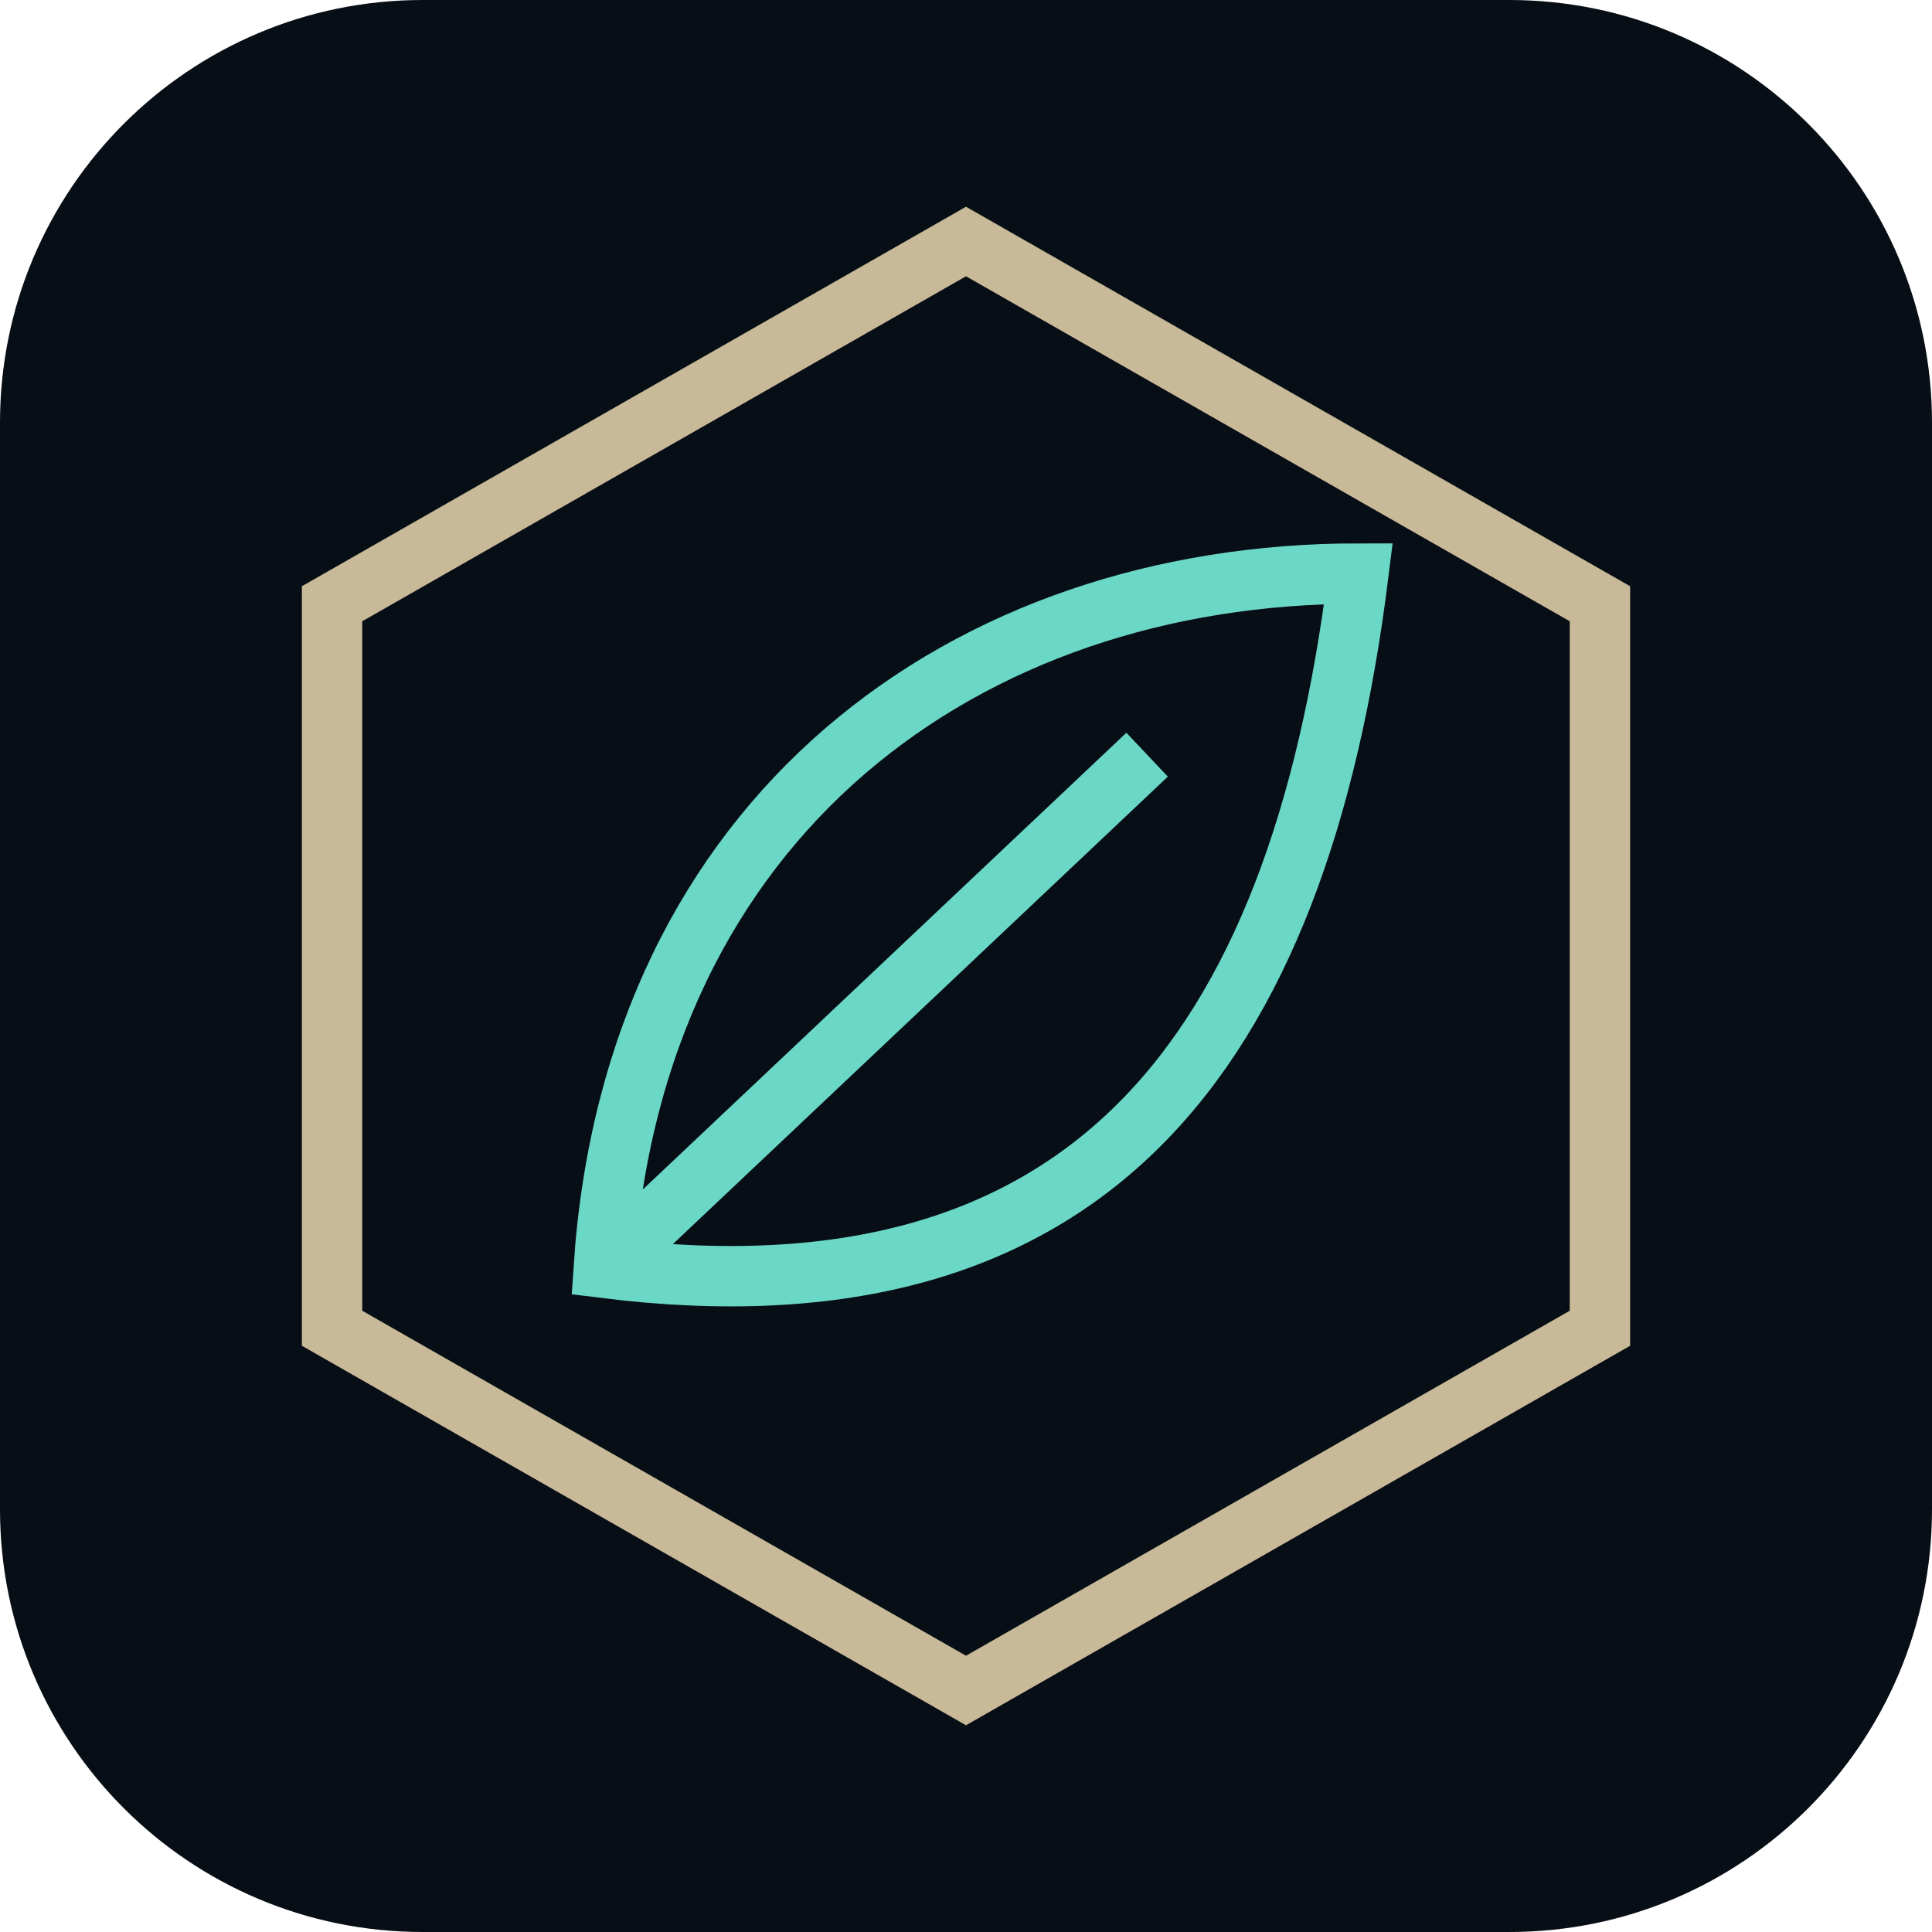
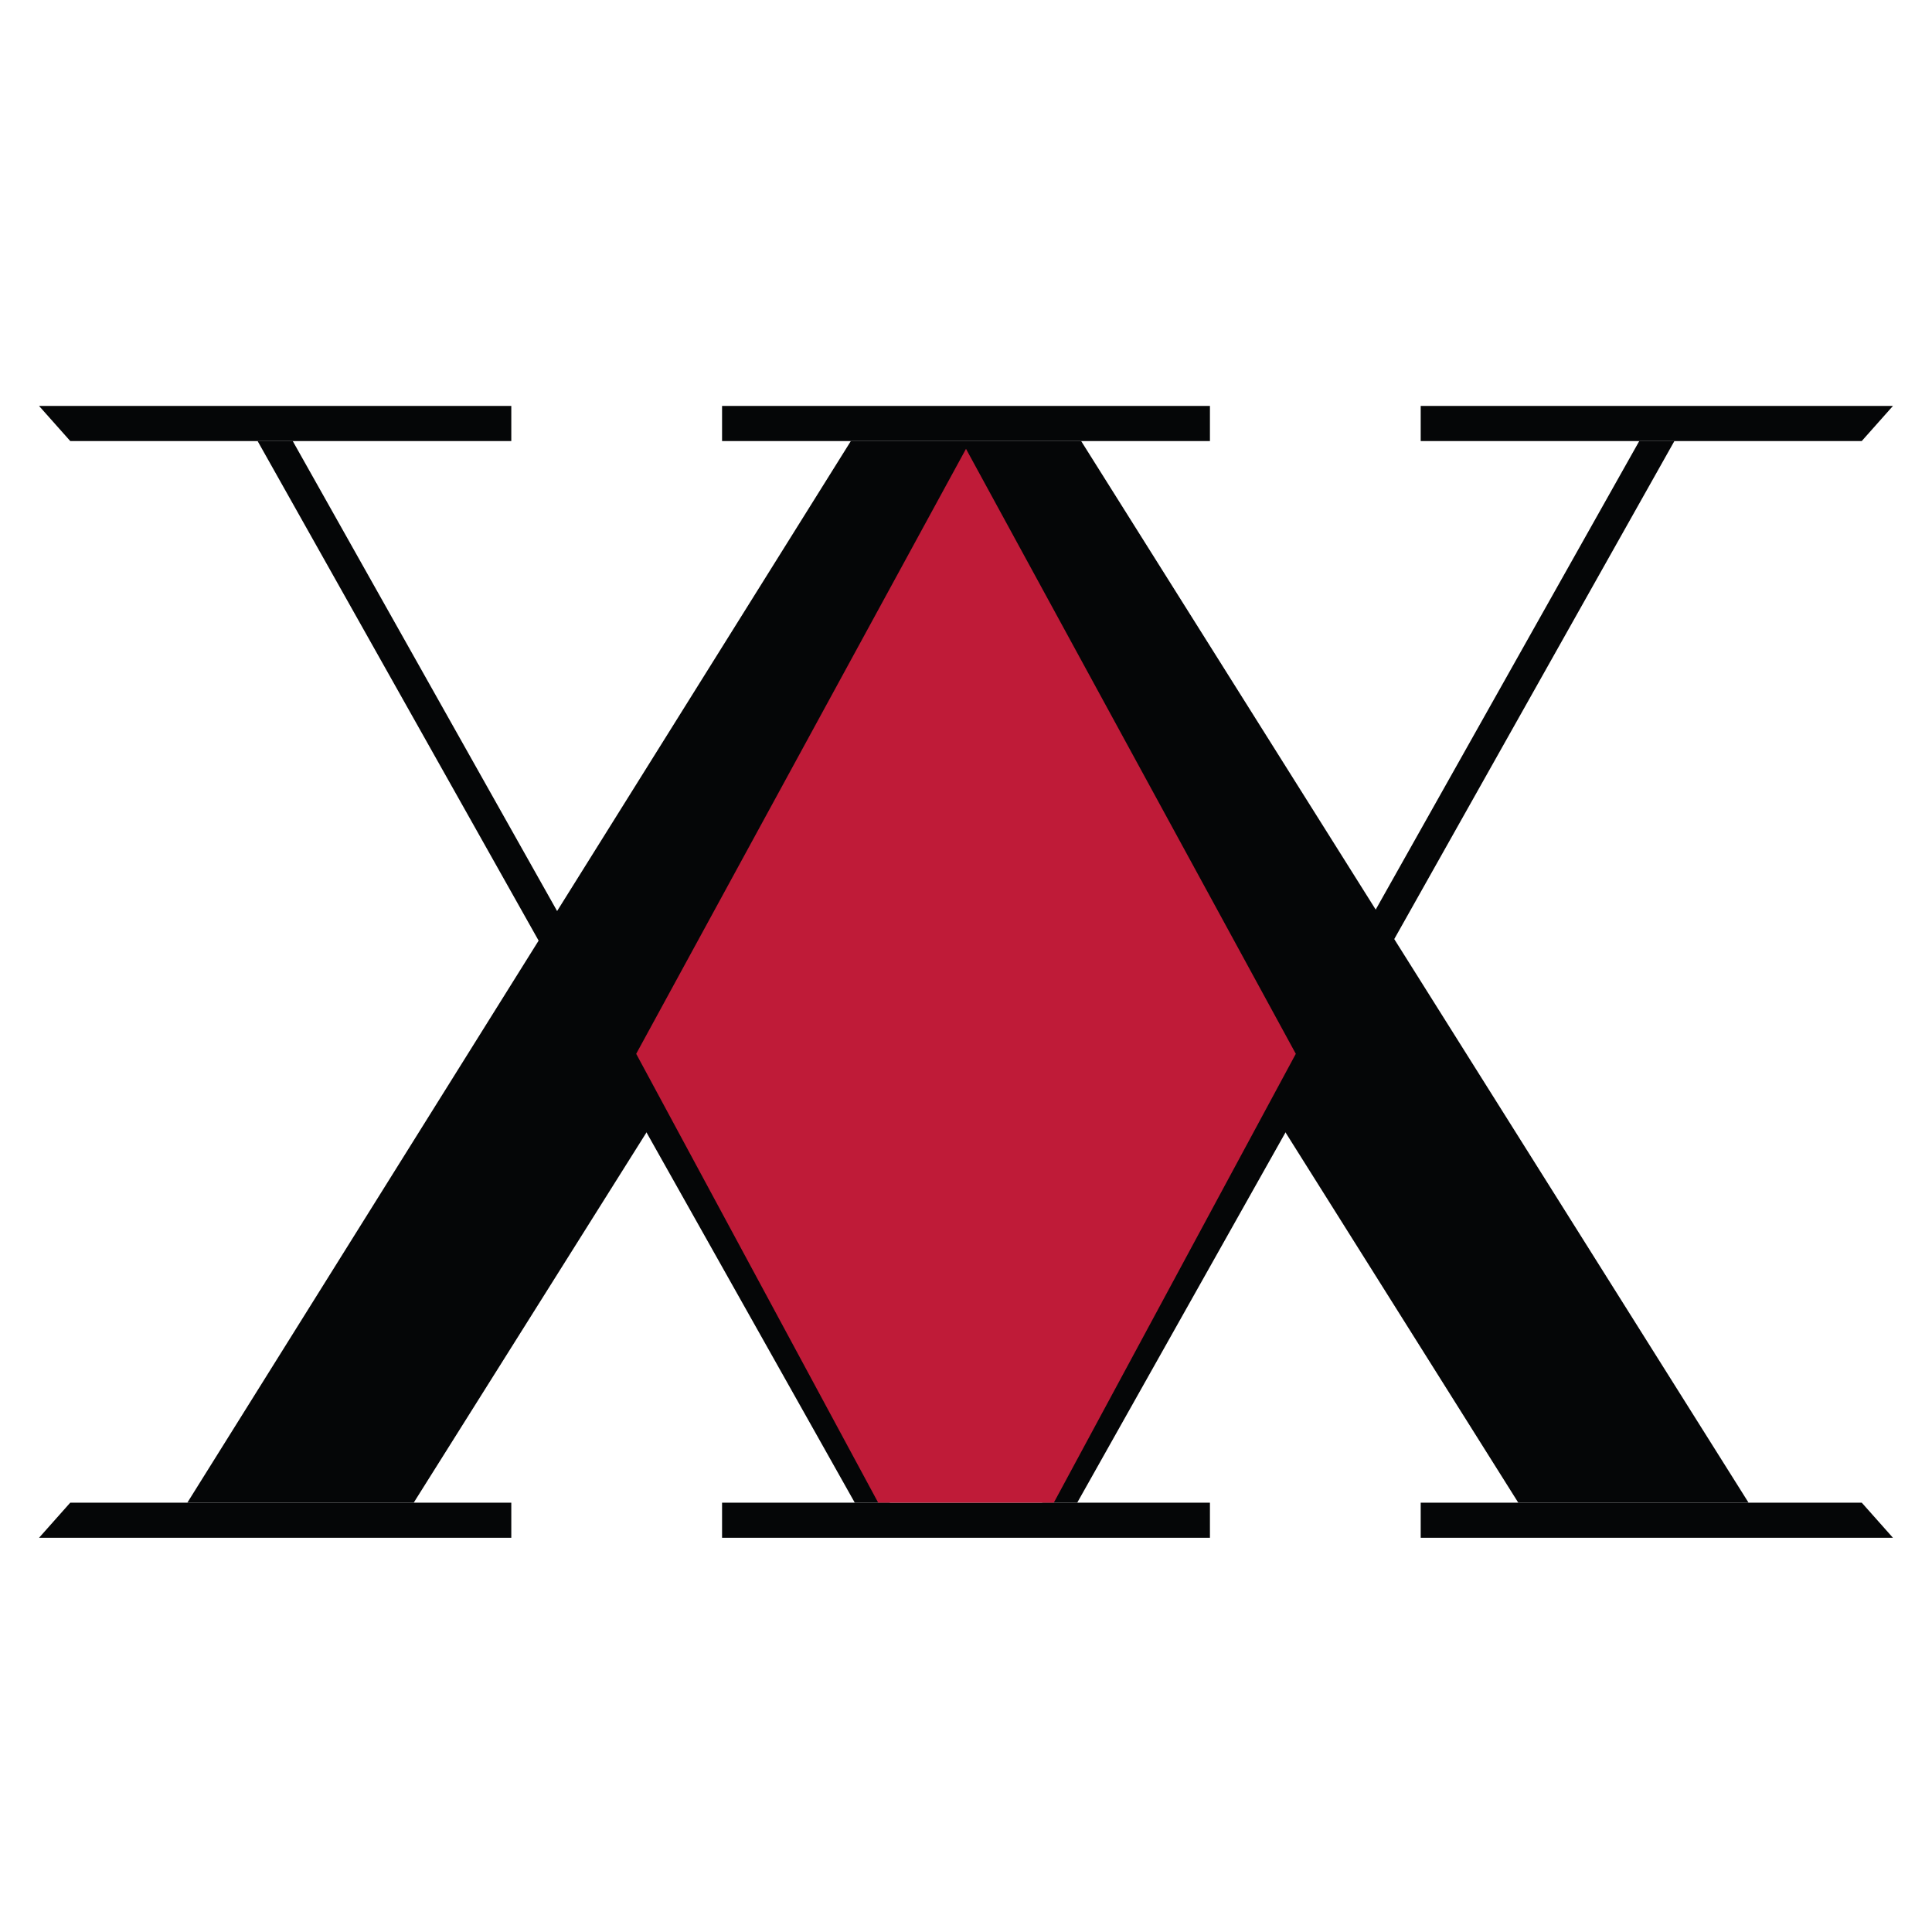
- <svg xmlns="http://www.w3.org/2000/svg" viewBox="0 0 64 64">
-   <rect width="64" height="64" rx="14" fill="#080e15" />
-   <path d="M32 8 53 20v24L32 56 11 44V20Z" fill="none" stroke="#c8b998" stroke-width="2" />
-   <path d="M20 42c1-15 12-23 25-23-2 16-9 25-25 23Zm0 0 18-17" fill="none" stroke="#6ad7c7" stroke-width="2" />
+ <svg xmlns="http://www.w3.org/2000/svg" width="64" height="64" viewBox="-10 -95 495 495">
+   <g fill="#050607">
+     <path d="M0 9h121v9H8zM175 9h125v9H175zM354 9h121l-8 9H354z" />
+     <path d="M8 290h113v9H0zM175 290h125v9H175zM354 290h113l8 9H354z" />
+     <path d="M56 18h9l153 272h-9zM410 18h9L266 290h-9z" />
+     <path d="M208 18h59L96 290H38zM208 18h59l171 272h-59z" />
+   </g>
+   <path fill="#bf1b38" d="M237.5 20 322 175 260 290h-45l-62-115z" />
</svg>
